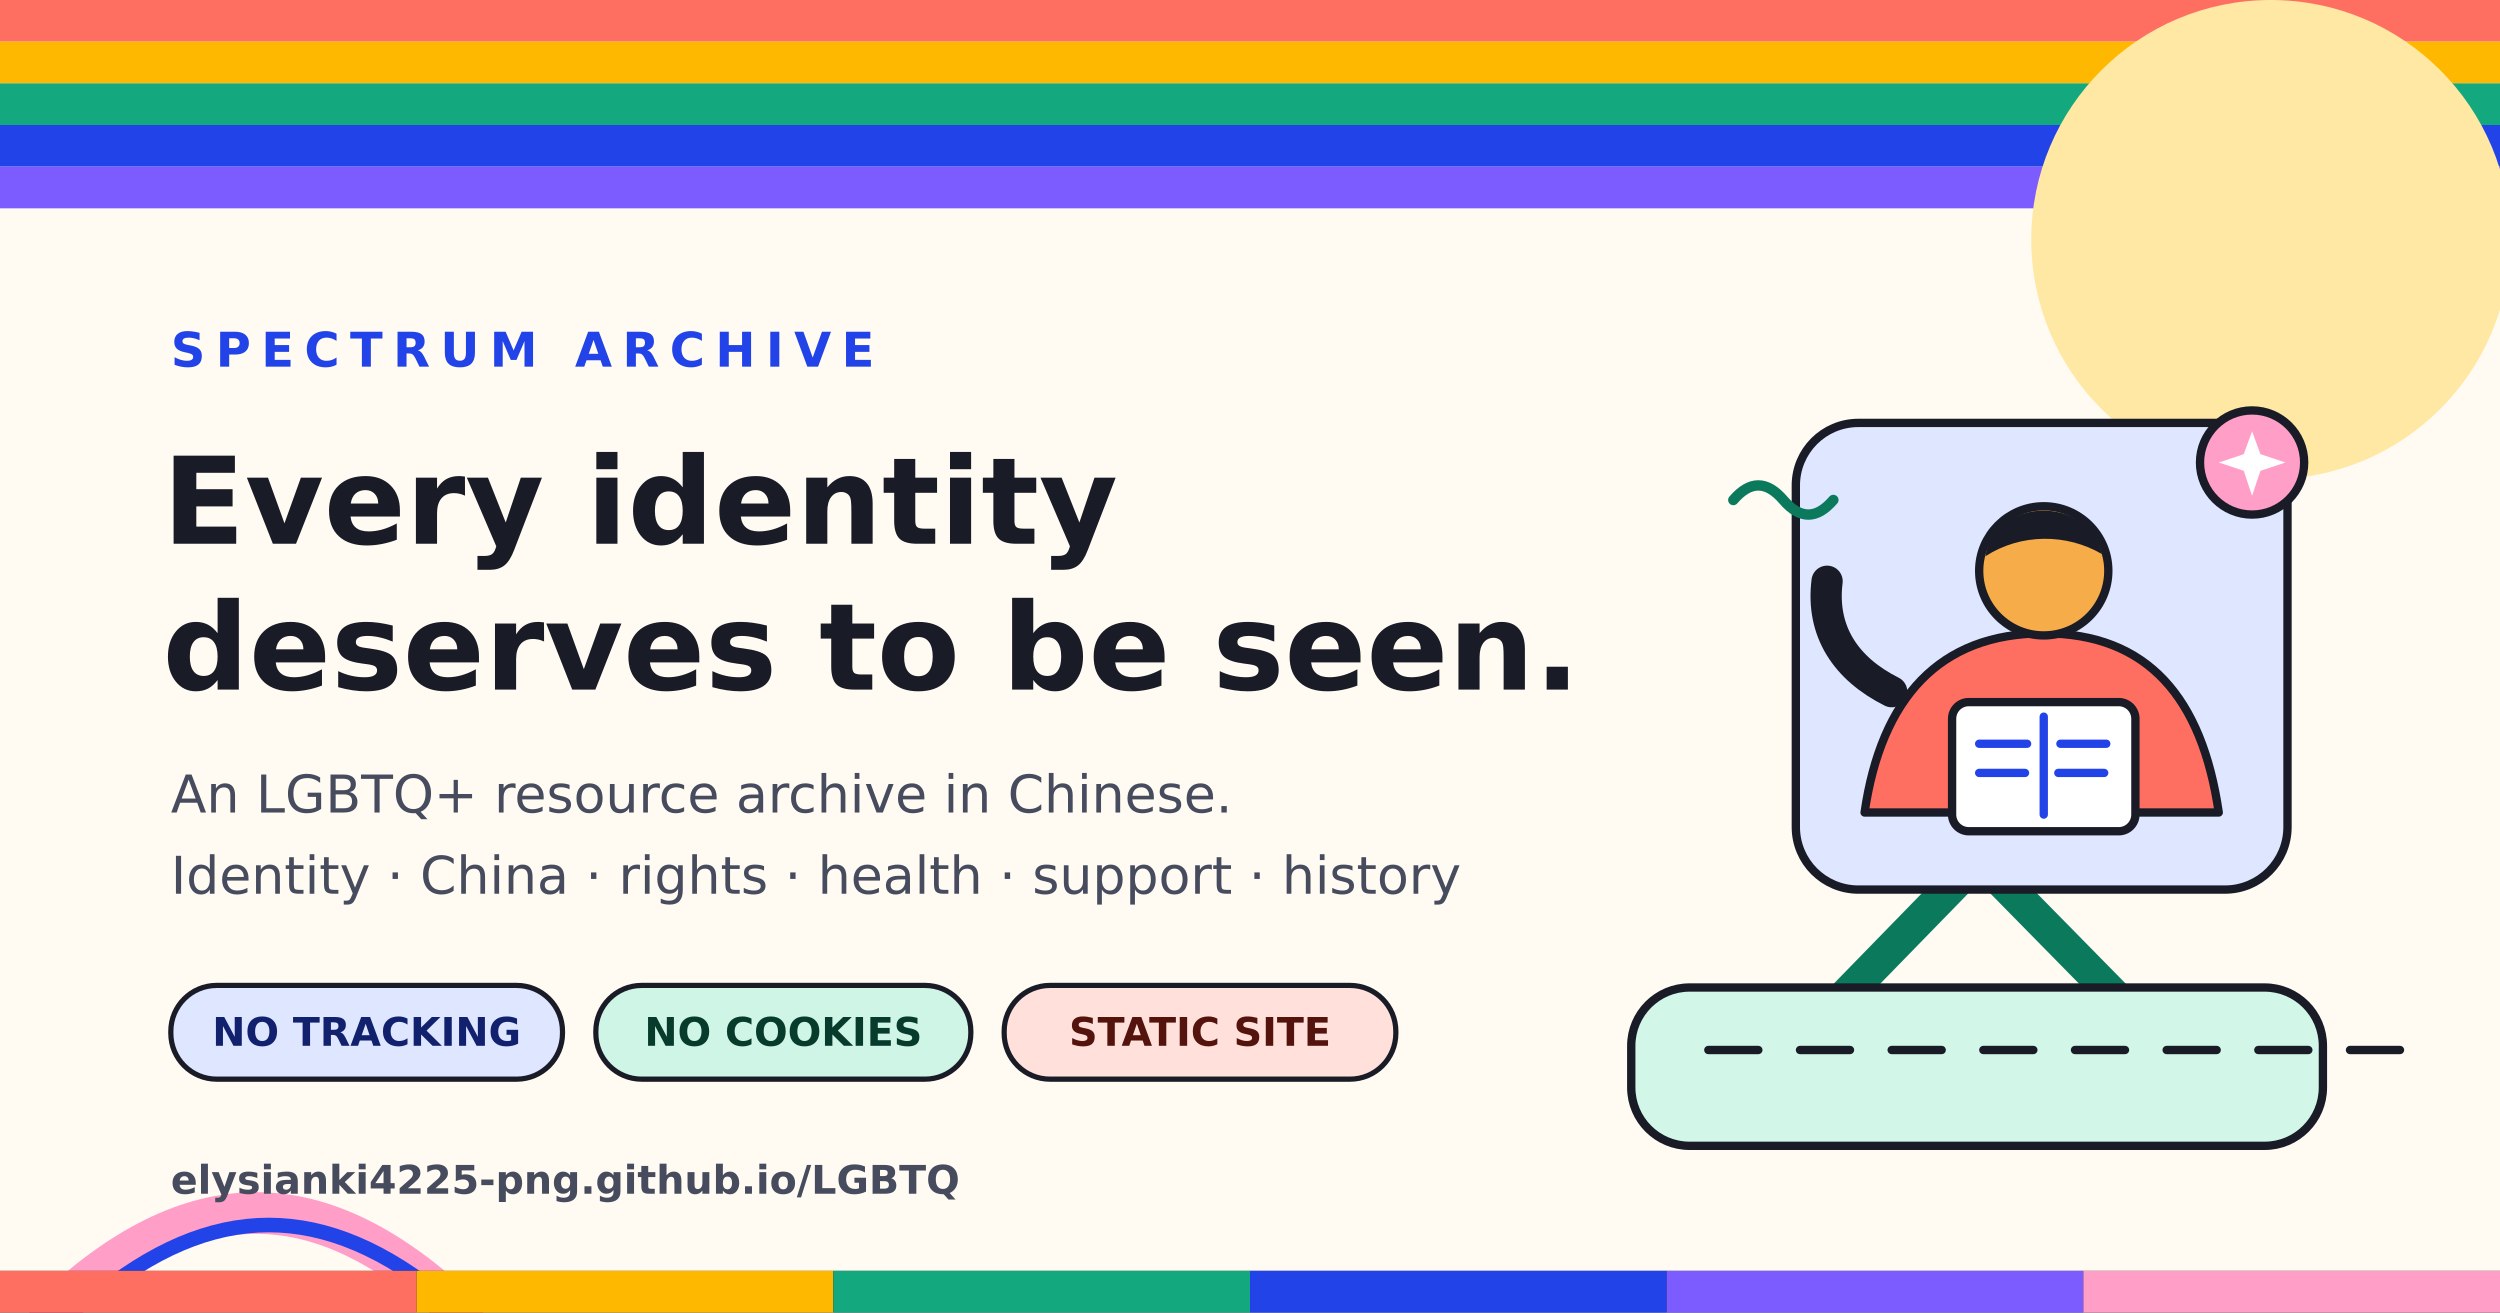
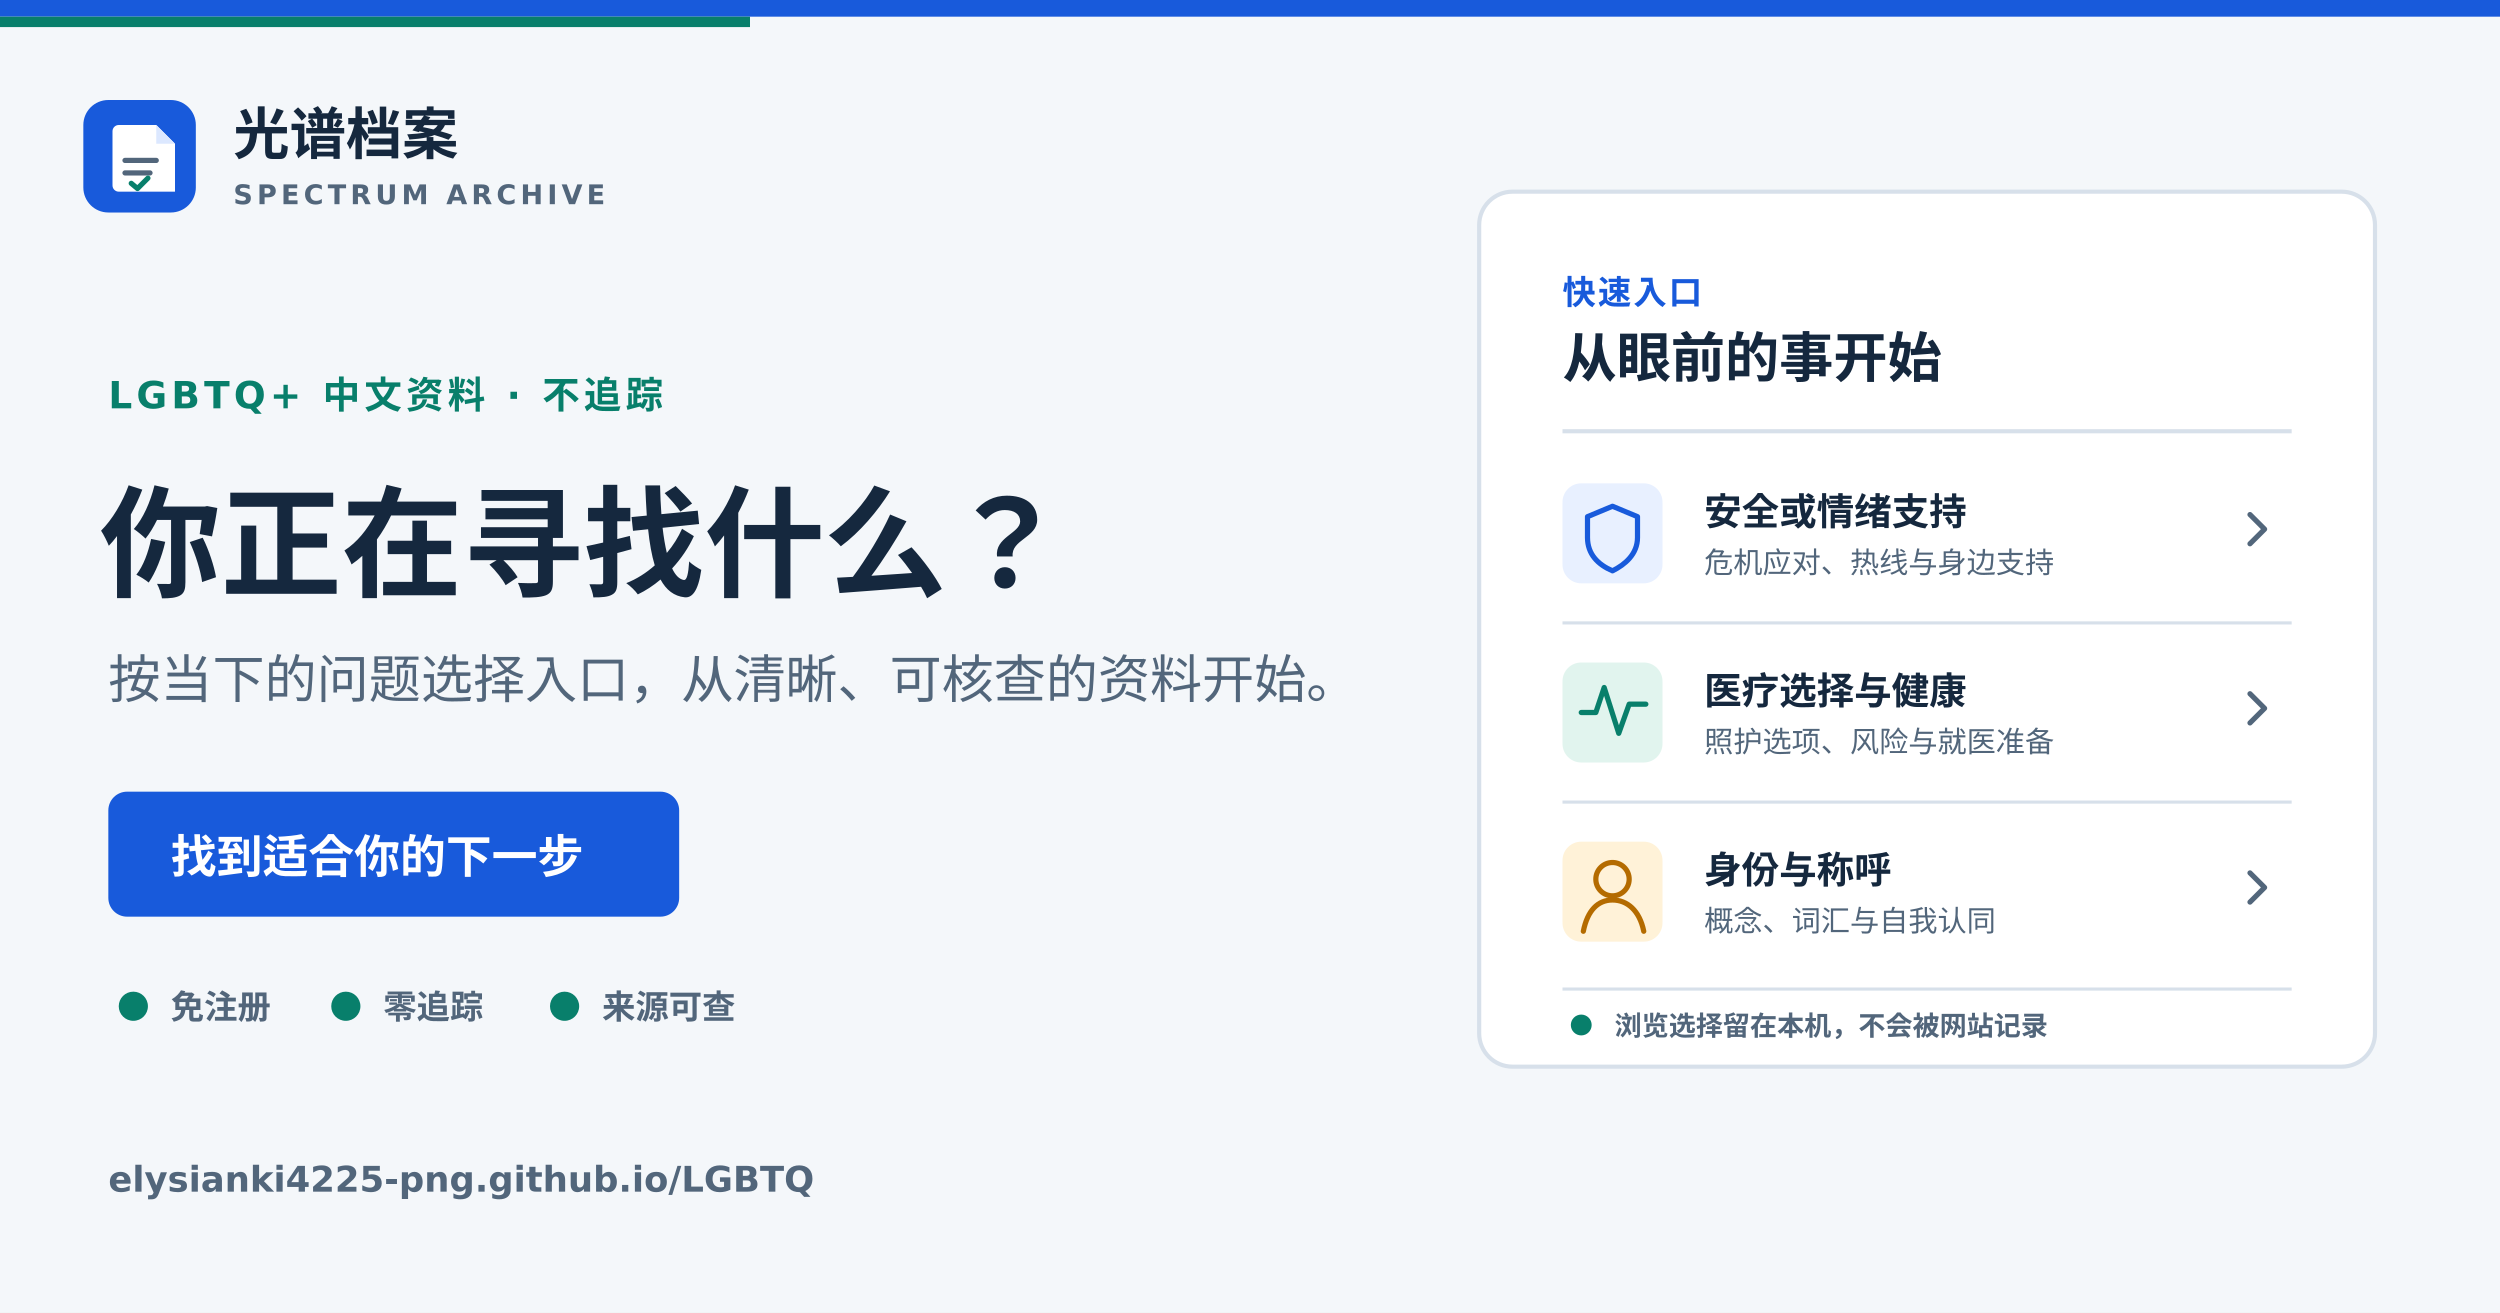
- <svg xmlns="http://www.w3.org/2000/svg" width="1200" height="630" viewBox="0 0 1200 630" role="img" aria-label="光谱档案 Spectrum Archive — LGBTQ+ Chinese resource archive">
-   <rect width="1200" height="630" fill="#FFFBF2" />
-   <path d="M0 0h1200v20H0z" fill="#FF6F61" />
-   <path d="M0 20h1200v20H0z" fill="#FFB800" />
-   <path d="M0 40h1200v20H0z" fill="#14A87E" />
-   <path d="M0 60h1200v20H0z" fill="#2243E8" />
-   <path d="M0 80h1200v20H0z" fill="#7C5CFF" />
-   <circle cx="1090" cy="115" r="115" fill="#FFE8A3" />
-   <path d="M24 631c68-65 130-65 198 0" fill="none" stroke="#FF9EC7" stroke-width="20" stroke-linecap="round" />
-   <path d="M44 624c58-48 112-48 170 0" fill="none" stroke="#2243E8" stroke-width="7" stroke-linecap="round" />
-   <path d="M835 530 950 412l116 118" fill="none" stroke="#0B7A5C" stroke-width="16" stroke-linecap="round" stroke-linejoin="round" />
-   <rect x="783" y="474" width="332" height="76" rx="28" fill="#D2F6E7" stroke="#191B26" stroke-width="4" />
-   <path d="M820 504h24m20 0h24m20 0h24m20 0h24m20 0h24m20 0h24m20 0h24m20 0h24" stroke="#191B26" stroke-width="4" stroke-linecap="round" />
-   <g fill="#191B26" font-family="DejaVu Sans, Arial, sans-serif">
-     <text x="82" y="176" font-size="23" font-weight="800" letter-spacing="5" fill="#2243E8">SPECTRUM ARCHIVE</text>
-     <text x="78" y="261" font-size="58" font-weight="800">Every identity</text>
-     <text x="78" y="331" font-size="58" font-weight="800">deserves to be seen.</text>
-     <text x="82" y="390" font-size="25" fill="#474B5E">An LGBTQ+ resource archive in Chinese.</text>
-     <text x="82" y="429" font-size="25" fill="#474B5E">Identity · China · rights · health · support · history</text>
+ <svg xmlns="http://www.w3.org/2000/svg" width="1200" height="630" viewBox="0 0 1200 630" role="img" aria-label="光谱档案：按你当下的需要，找到可信的 LGBTQ+ 中文资料">
+   <rect width="1200" height="630" fill="#F4F7FA" />
+   <rect width="1200" height="8" fill="#185ADB" />
+   <rect x="0" y="8" width="360" height="5" fill="#087F6B" />
+   <rect x="40" y="48" width="54" height="54" rx="12" fill="#185ADB" />
+   <path d="M57 60h18l9 9v23H57a3 3 0 0 1-3-3V63a3 3 0 0 1 3-3Z" fill="#fff" />
+   <path d="M75 60v9h9" fill="#DCE8FF" />
+   <path d="M60 77h15m-15 6h12" stroke="#52667B" stroke-width="2.5" stroke-linecap="round" />
+   <path d="m63 88 3 2.5 5-5" fill="none" stroke="#087F6B" stroke-width="2.5" stroke-linecap="round" stroke-linejoin="round" />
+   <text x="112" y="74" font-family="DejaVu Sans,Arial,sans-serif" font-size="27" font-weight="800" fill="#15283E">光谱档案</text>
+   <text x="112" y="98" font-family="DejaVu Sans,Arial,sans-serif" font-size="13" font-weight="700" letter-spacing="2" fill="#52667B">SPECTRUM ARCHIVE</text>
+   <text x="52" y="196" font-family="DejaVu Sans,Arial,sans-serif" font-size="18" font-weight="800" letter-spacing="2" fill="#087F6B">LGBTQ+ 中文资料 · 不追踪</text>
+   <text x="48" y="282" font-family="DejaVu Sans,Arial,sans-serif" font-size="58" font-weight="800" fill="#15283E">你正在寻找什么？</text>
+   <text x="52" y="335" font-family="DejaVu Sans,Arial,sans-serif" font-size="25" fill="#52667B">按当下的问题选择入口，从清晰、可核查的资料开始。</text>
+   <rect x="52" y="380" width="274" height="60" rx="9" fill="#185ADB" />
+   <text x="82" y="419" font-family="DejaVu Sans,Arial,sans-serif" font-size="22" font-weight="800" fill="#fff">找到适合你的下一步</text>
+   <g font-family="DejaVu Sans,Arial,sans-serif" font-size="16" font-weight="700" fill="#52667B">
+     <circle cx="64" cy="483" r="7" fill="#087F6B" />
+     <text x="82" y="489">免注册</text>
+     <circle cx="166" cy="483" r="7" fill="#087F6B" />
+     <text x="184" y="489">零追踪</text>
+     <circle cx="271" cy="483" r="7" fill="#087F6B" />
+     <text x="289" y="489">来源可查</text>
  </g>
-   <g font-family="DejaVu Sans, Arial, sans-serif" font-weight="800" font-size="19" text-anchor="middle">
-     <rect x="82" y="473" width="188" height="45" rx="22" fill="#DFE6FF" stroke="#191B26" stroke-width="2.5" />
-     <text x="176" y="502" fill="#12216E">NO TRACKING</text>
-     <rect x="286" y="473" width="180" height="45" rx="22" fill="#CEF5E6" stroke="#191B26" stroke-width="2.5" />
-     <text x="376" y="502" fill="#073B2C">NO COOKIES</text>
-     <rect x="482" y="473" width="188" height="45" rx="22" fill="#FFE0DA" stroke="#191B26" stroke-width="2.5" />
-     <text x="576" y="502" fill="#54130C">STATIC SITE</text>
-   </g>
-   <text x="82" y="573" font-family="DejaVu Sans, Arial, sans-serif" font-size="19" font-weight="700" fill="#474B5E">elysianki4225-png.github.io/LGBTQ</text>
-   <rect x="862" y="203" width="236" height="224" rx="30" fill="#DFE6FF" stroke="#191B26" stroke-width="4" />
-   <path d="M895 390c8-55 36-86 86-86s76 31 84 86Z" fill="#FF6F61" stroke="#191B26" stroke-width="4" stroke-linejoin="round" />
-   <path d="M908 332c-22-11-34-29-31-53" fill="none" stroke="#191B26" stroke-width="15" stroke-linecap="round" />
-   <circle cx="981" cy="274" r="31" fill="#F6AD49" stroke="#191B26" stroke-width="4" />
-   <path d="M953 267c4-28 49-30 56-1-17-10-39-10-56 1Z" fill="#191B26" />
-   <rect x="937" y="337" width="88" height="62" rx="8" fill="#FFFFFF" stroke="#191B26" stroke-width="4" />
-   <path d="M981 344v47m-31-34h23m16 0h22m-61 14h22m16 0h22" stroke="#2243E8" stroke-width="4" stroke-linecap="round" />
-   <circle cx="1081" cy="222" r="25" fill="#FF9EC7" stroke="#191B26" stroke-width="4" />
-   <path d="m1081 207 4 11 12 4-12 4-4 12-4-12-12-4 12-4Z" fill="#FFFFFF" />
-   <path d="M832 240q12-14 24 0t24 0" fill="none" stroke="#0B7A5C" stroke-width="5" stroke-linecap="round" />
-   <rect x="0" y="610" width="1200" height="20" fill="#191B26" />
-   <rect x="0" y="610" width="200" height="20" fill="#FF6F61" />
-   <rect x="200" y="610" width="200" height="20" fill="#FFB800" />
-   <rect x="400" y="610" width="200" height="20" fill="#14A87E" />
-   <rect x="600" y="610" width="200" height="20" fill="#2243E8" />
-   <rect x="800" y="610" width="200" height="20" fill="#7C5CFF" />
-   <rect x="1000" y="610" width="200" height="20" fill="#FF9EC7" />
+   <text x="52" y="572" font-family="DejaVu Sans,Arial,sans-serif" font-size="17" font-weight="600" fill="#52667B">elysianki4225-png.github.io/LGBTQ</text>
+   <rect x="710" y="92" width="430" height="420" rx="16" fill="#fff" stroke="#D7E0EA" stroke-width="2" />
+   <text x="750" y="146" font-family="DejaVu Sans,Arial,sans-serif" font-size="16" font-weight="800" letter-spacing="1" fill="#185ADB">快速入口</text>
+   <text x="750" y="181" font-family="DejaVu Sans,Arial,sans-serif" font-size="26" font-weight="800" fill="#15283E">从眼前的事开始</text>
+   <path d="M750 207h350" stroke="#D7E0EA" stroke-width="2" />
+   <rect x="750" y="232" width="48" height="48" rx="9" fill="#E8F0FF" />
+   <path d="M774 243 786 248v10c0 8-6 13-12 16-7-3-12-8-12-16v-10Z" fill="none" stroke="#185ADB" stroke-width="2.5" stroke-linejoin="round" />
+   <text x="818" y="252" font-family="DejaVu Sans,Arial,sans-serif" font-size="18" font-weight="800" fill="#15283E">安全或情绪支持</text>
+   <text x="818" y="275" font-family="DejaVu Sans,Arial,sans-serif" font-size="14" fill="#52667B">危机应对、热线与身边支持</text>
+   <path d="m1080 247 7 7-7 7" fill="none" stroke="#52667B" stroke-width="2.5" stroke-linecap="round" stroke-linejoin="round" />
+   <path d="M750 299h350" stroke="#D7E0EA" stroke-width="1.5" />
+   <rect x="750" y="318" width="48" height="48" rx="9" fill="#E1F4EE" />
+   <path d="M759 342h7l4-12 7 22 5-14h8" fill="none" stroke="#087F6B" stroke-width="2.5" stroke-linecap="round" stroke-linejoin="round" />
+   <text x="818" y="338" font-family="DejaVu Sans,Arial,sans-serif" font-size="18" font-weight="800" fill="#15283E">医疗选择与健康</text>
+   <text x="818" y="361" font-family="DejaVu Sans,Arial,sans-serif" font-size="14" fill="#52667B">照护选项、风险与就医准备</text>
+   <path d="m1080 333 7 7-7 7" fill="none" stroke="#52667B" stroke-width="2.5" stroke-linecap="round" stroke-linejoin="round" />
+   <path d="M750 385h350" stroke="#D7E0EA" stroke-width="1.5" />
+   <rect x="750" y="404" width="48" height="48" rx="9" fill="#FFF2D8" />
+   <circle cx="774" cy="422" r="8" fill="none" stroke="#B46B00" stroke-width="2.5" />
+   <path d="M760 447c2-10 7-15 14-15s13 5 15 15" fill="none" stroke="#B46B00" stroke-width="2.5" stroke-linecap="round" />
+   <text x="818" y="424" font-family="DejaVu Sans,Arial,sans-serif" font-size="18" font-weight="800" fill="#15283E">身份与称呼</text>
+   <text x="818" y="447" font-family="DejaVu Sans,Arial,sans-serif" font-size="14" fill="#52667B">概念、词汇与自我认同</text>
+   <path d="m1080 419 7 7-7 7" fill="none" stroke="#52667B" stroke-width="2.5" stroke-linecap="round" stroke-linejoin="round" />
+   <rect x="750" y="474" width="350" height="1.5" fill="#D7E0EA" />
+   <circle cx="759" cy="492" r="5" fill="#087F6B" />
+   <text x="775" y="497" font-family="DejaVu Sans,Arial,sans-serif" font-size="13" font-weight="600" fill="#52667B">浏览选择留在本机，不会被网站记录</text>
</svg>
